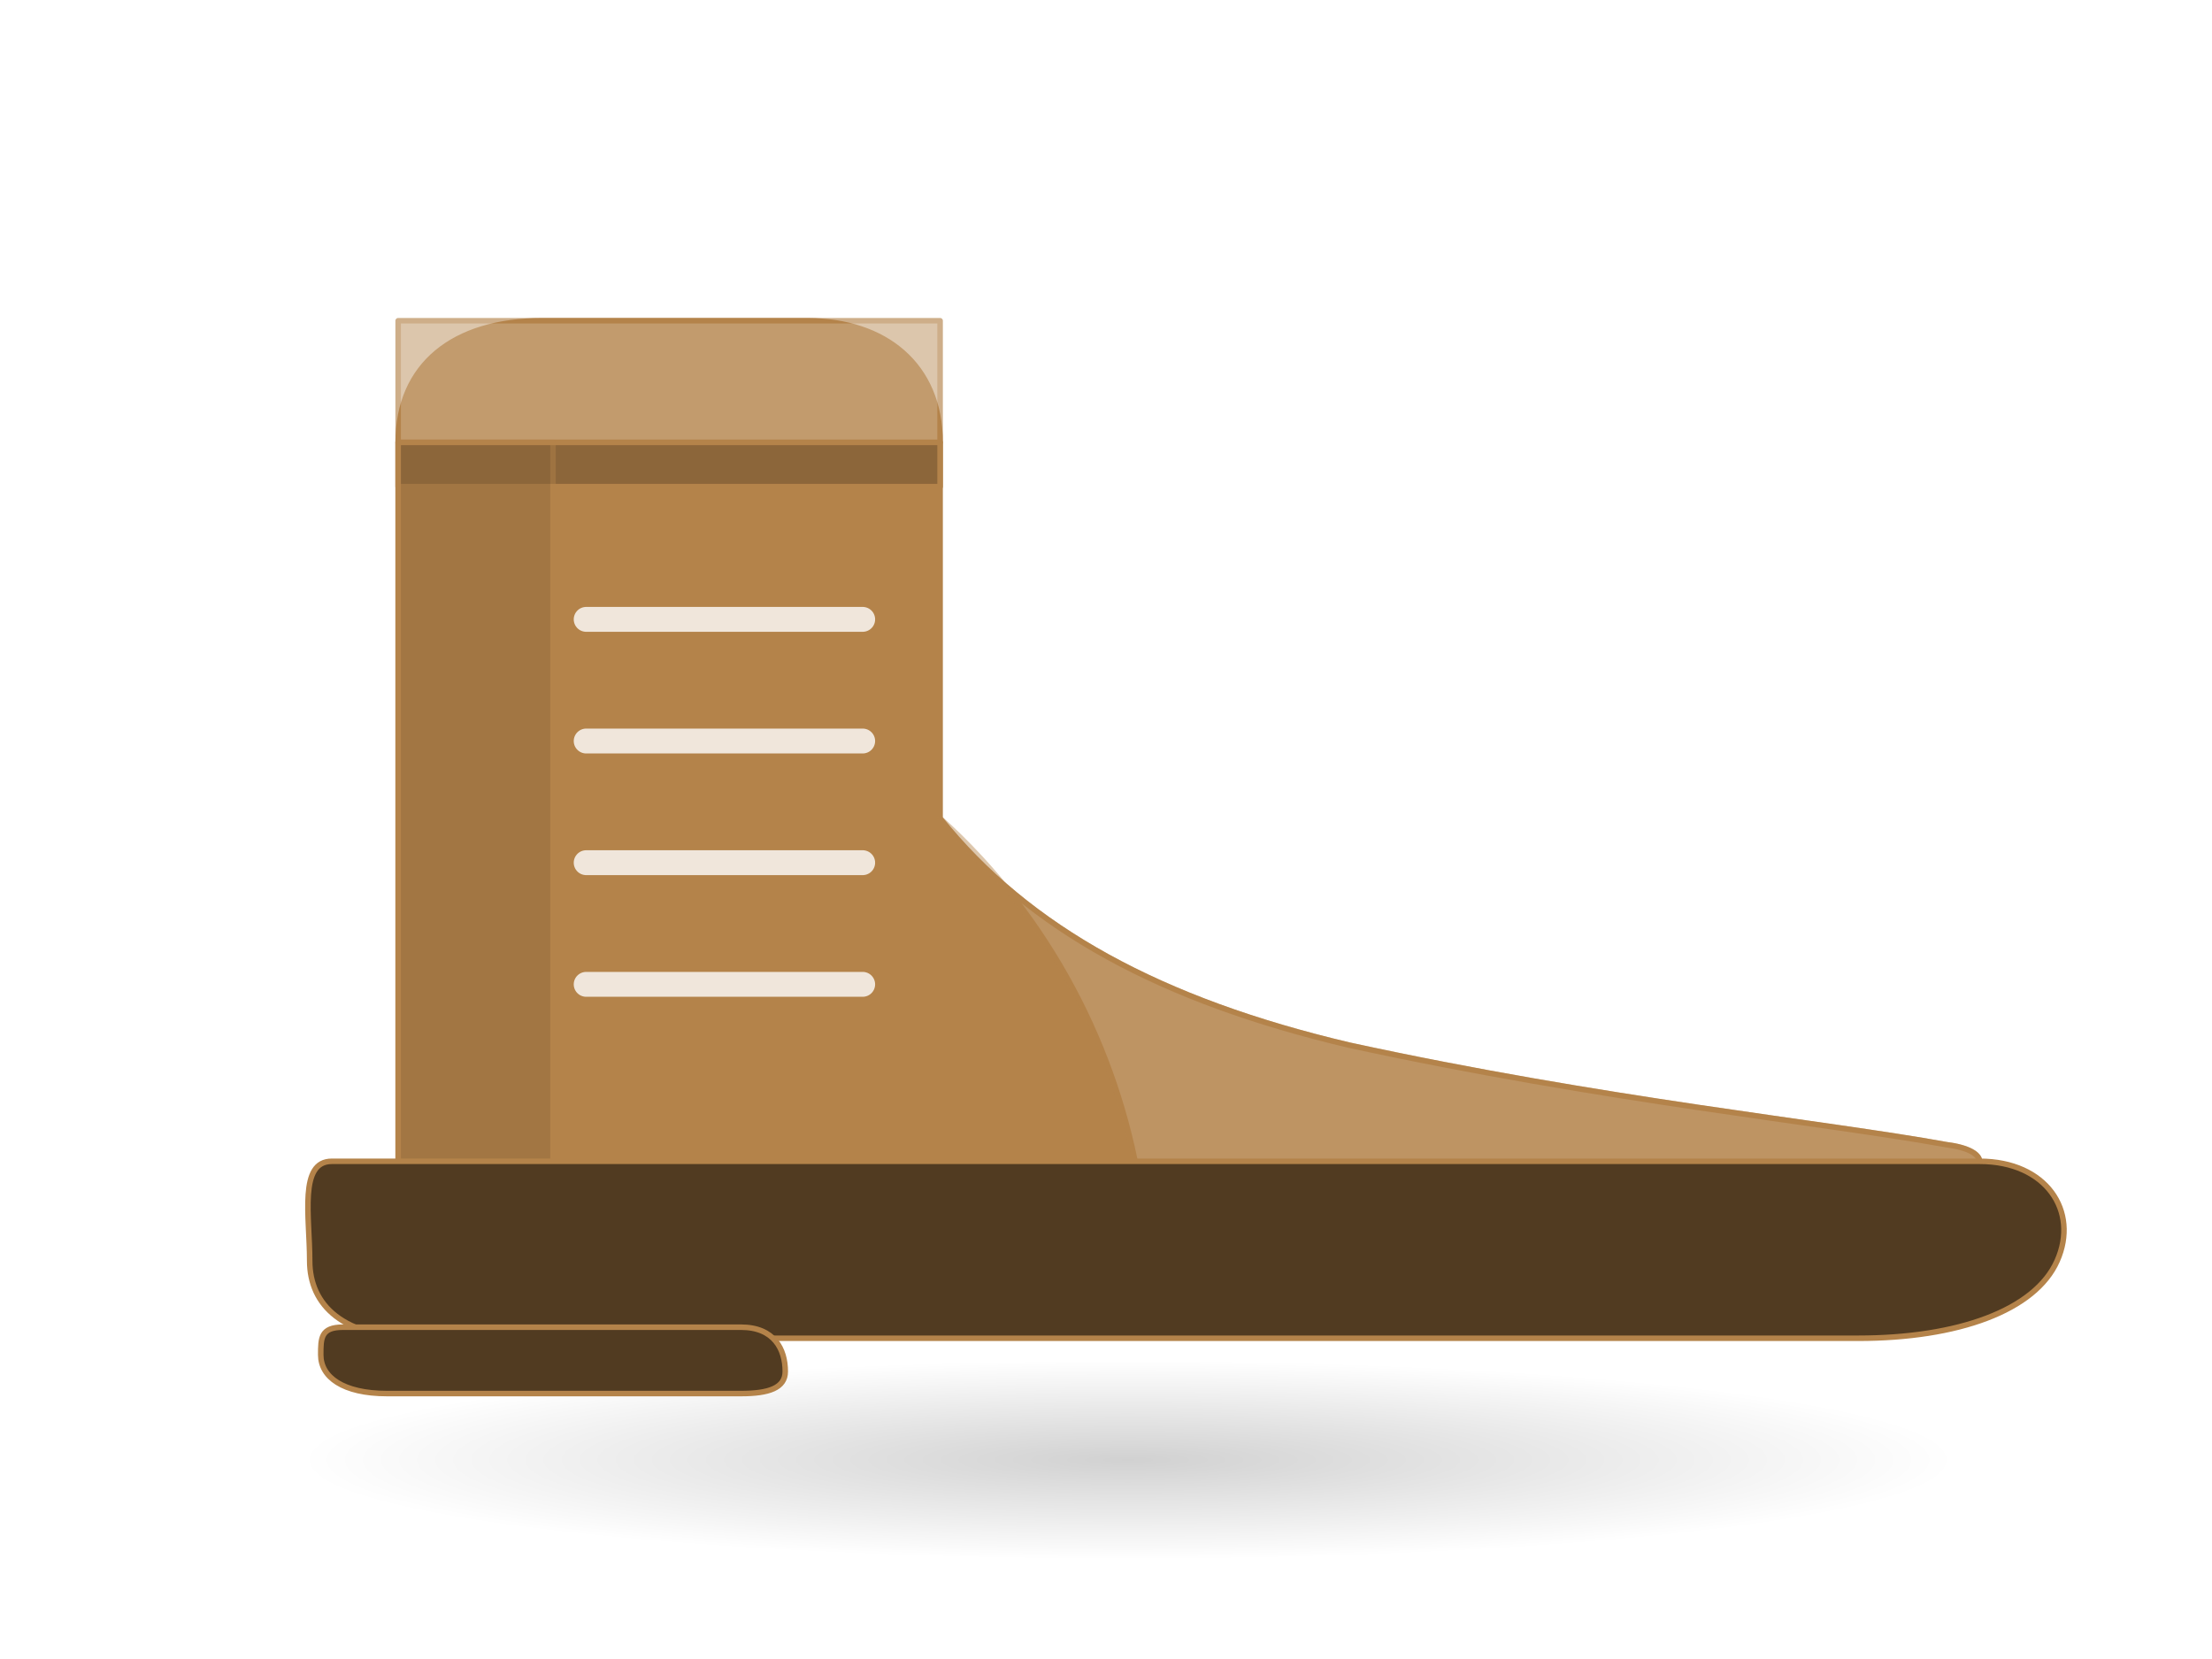
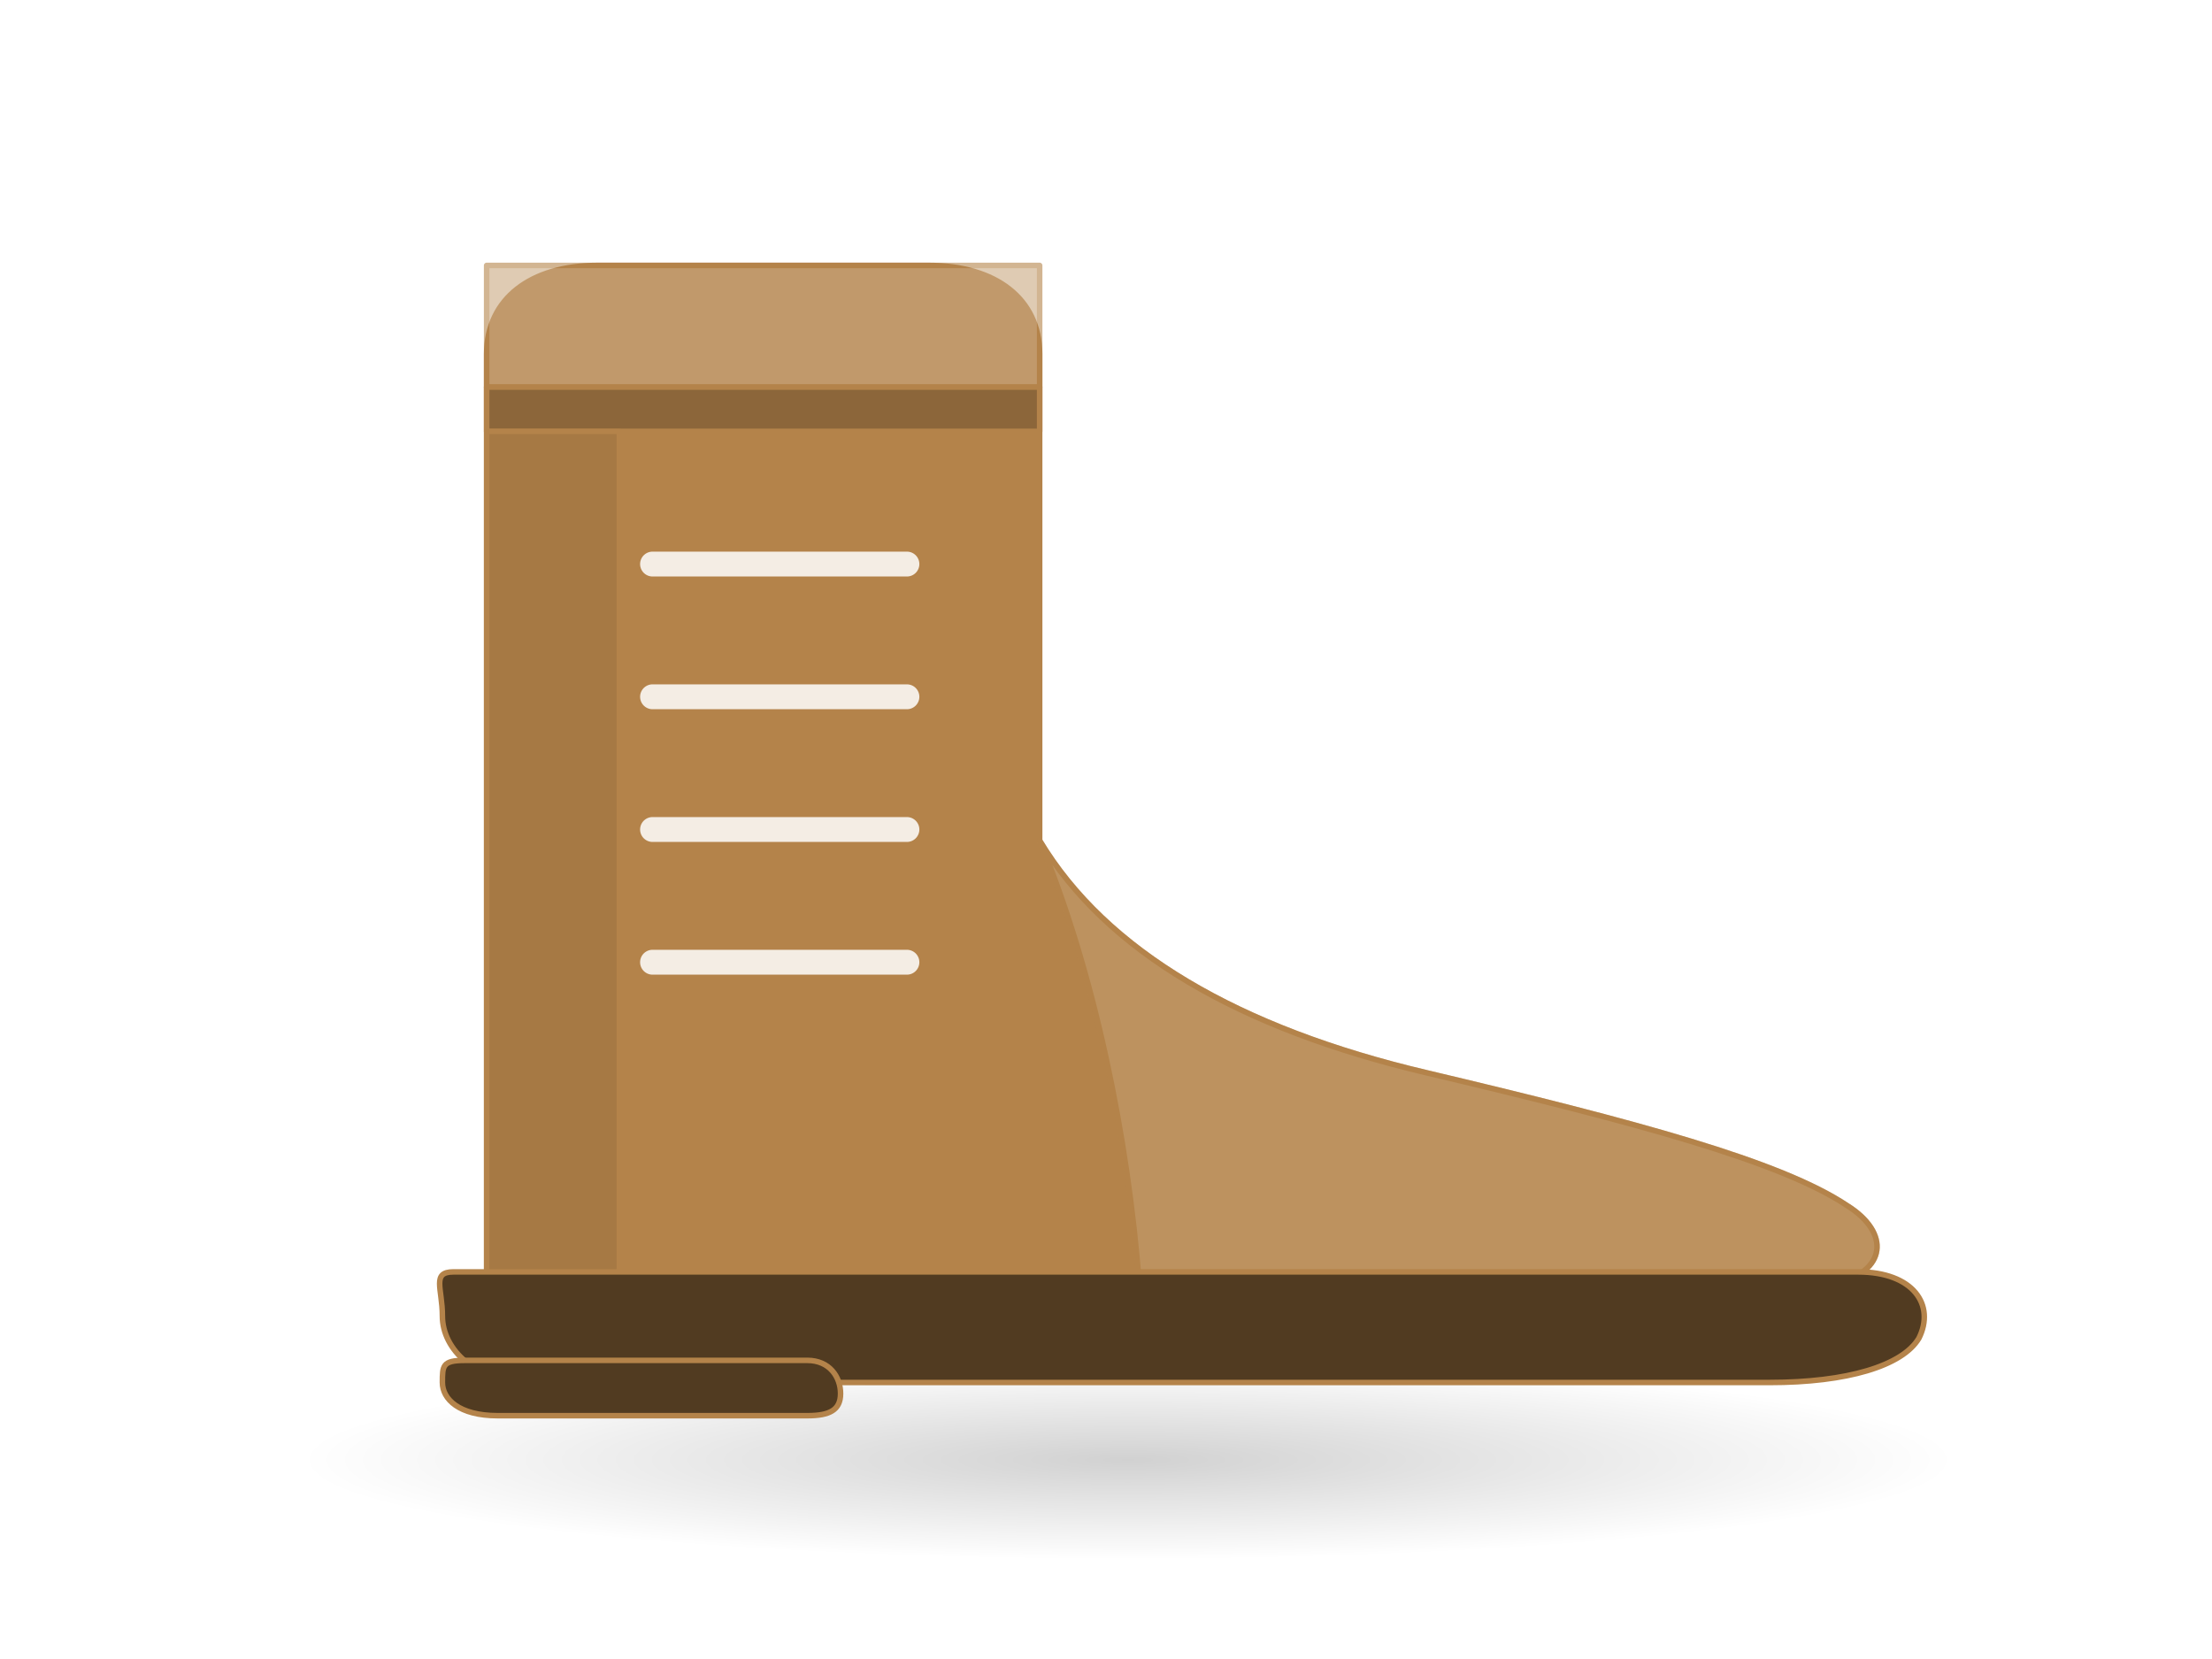
<svg xmlns="http://www.w3.org/2000/svg" viewBox="0 0 400 300" role="img" aria-label="Botín Chelsea Lara Camel">
  <defs>
    <radialGradient id="s" cx="50%" cy="50%" r="50%">
      <stop offset="0" stop-color="#000" stop-opacity=".18" />
      <stop offset="1" stop-color="#000" stop-opacity="0" />
    </radialGradient>
  </defs>
  <rect width="400" height="300" fill="#ffffff" />
  <ellipse cx="204" cy="264" rx="148" ry="18" fill="url(#s)" />
  <g stroke="#b4834a" stroke-width="1" stroke-linejoin="round">
-     <path d="M72 212 V80 C72 66 82 58 98 58 H146 C160 58 170 66 170 80 V148 C186 168 210 181 244 189 C290 199 330 203 352 207 C360 208 360 212 352 214 H74 Z" fill="#b4834a" />
-     <path d="M170 148 C186 168 210 181 244 189 C290 199 330 203 352 207 C360 208 360 212 352 214 H206 C202 190 190 166 170 148 Z" fill="#caa880" opacity=".45" />
-     <path d="M72 58 H170 V80 H72 Z" fill="#caa880" opacity=".65" />
-     <path d="M72 80 H170 V88 H72 Z" fill="#8c663a" />
-     <path d="M72 212 V80 H100 V212 Z" fill="#8c663a" opacity=".45" />
-     <g stroke="#ffffff" stroke-width="4.5" stroke-linecap="round" opacity=".8" fill="none">
-       <path d="M106 112 H156" />
-       <path d="M106 134 H156" />
-       <path d="M106 156 H156" />
-       <path d="M106 178 H156" />
+     <path d="M88 232 V64 C88 54 96 48 108 48 H168 C180 48 188 54 188 64 V152 C200 172 224 186 258 194 C296 203 322 210 334 218 C342 223 341 230 332 232 Z" fill="#b4834a" />
+     <path d="M188 152 C200 172 224 186 258 194 C296 203 322 210 334 218 C342 223 341 230 332 232 H206 C204 206 198 176 188 152 Z" fill="#caa880" opacity=".40" />
+     <path d="M88 48 H188 V70 H88 Z" fill="#caa880" opacity=".60" />
+     <path d="M88 70 H188 V78 H88 Z" fill="#8c663a" />
+     <path d="M88 232 V78 H112 V232 Z" fill="#8c663a" opacity=".35" />
+     <g stroke="#ffffff" stroke-width="4.5" stroke-linecap="round" opacity=".85" fill="none">
+       <path d="M118 102 H164" />
+       <path d="M118 126 H164" />
+       <path d="M118 150 H164" />
+       <path d="M118 174 H164" />
    </g>
-     <path d="M60 210 H358 C370 210 376 219 372 228 C368 237 354 242 336 242 H76 C62 242 56 236 56 228 C56 220 54 210 60 210 Z" fill="#513b21" />
-     <path d="M62 240 H134 C140 240 142 244 142 248 C142 251 139 252 134 252 H70 C62 252 58 249 58 245 C58 242 58 240 62 240 Z" fill="#513b21" />
+     <path d="M82 230 H336 C346 230 350 236 347 242 C344 247 334 250 320 250 H96 C86 250 80 244 80 238 C80 233 78 230 82 230 Z" fill="#513b21" />
+     <path d="M84 246 H146 C150 246 152 249 152 252 C152 255 150 256 146 256 H90 C83 256 80 253 80 250 C80 247 80 246 84 246 Z" fill="#513b21" />
  </g>
</svg>
